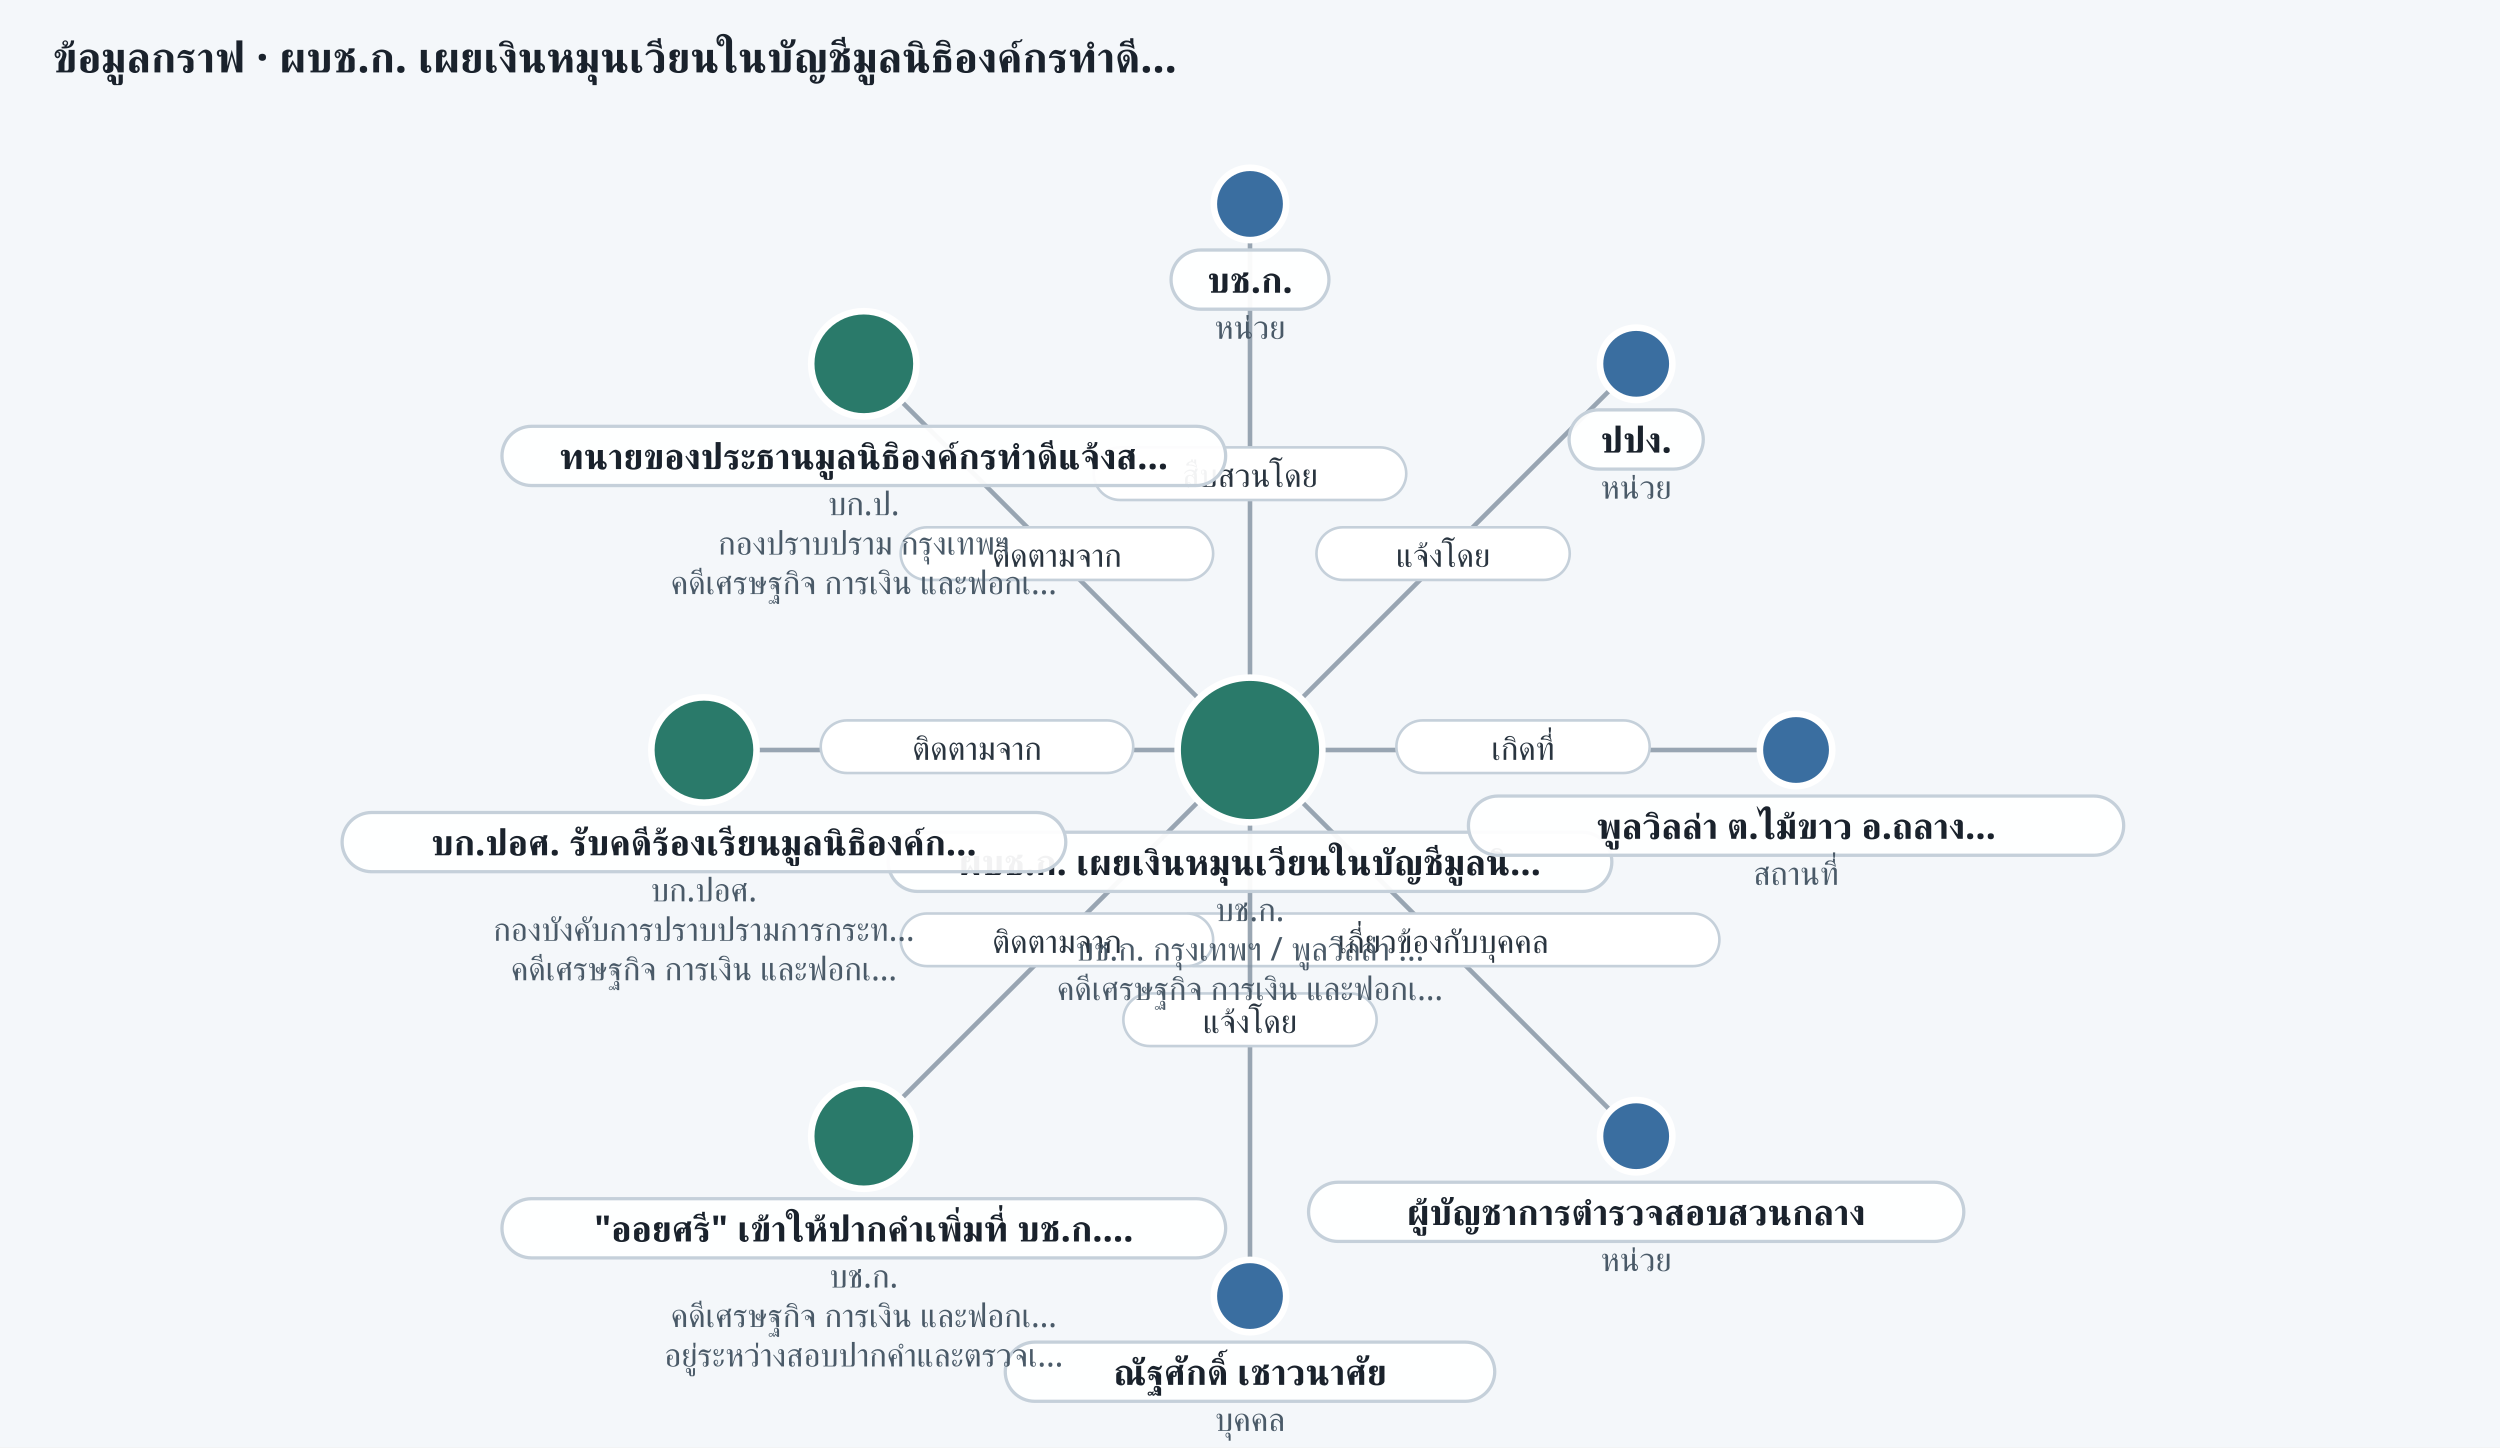
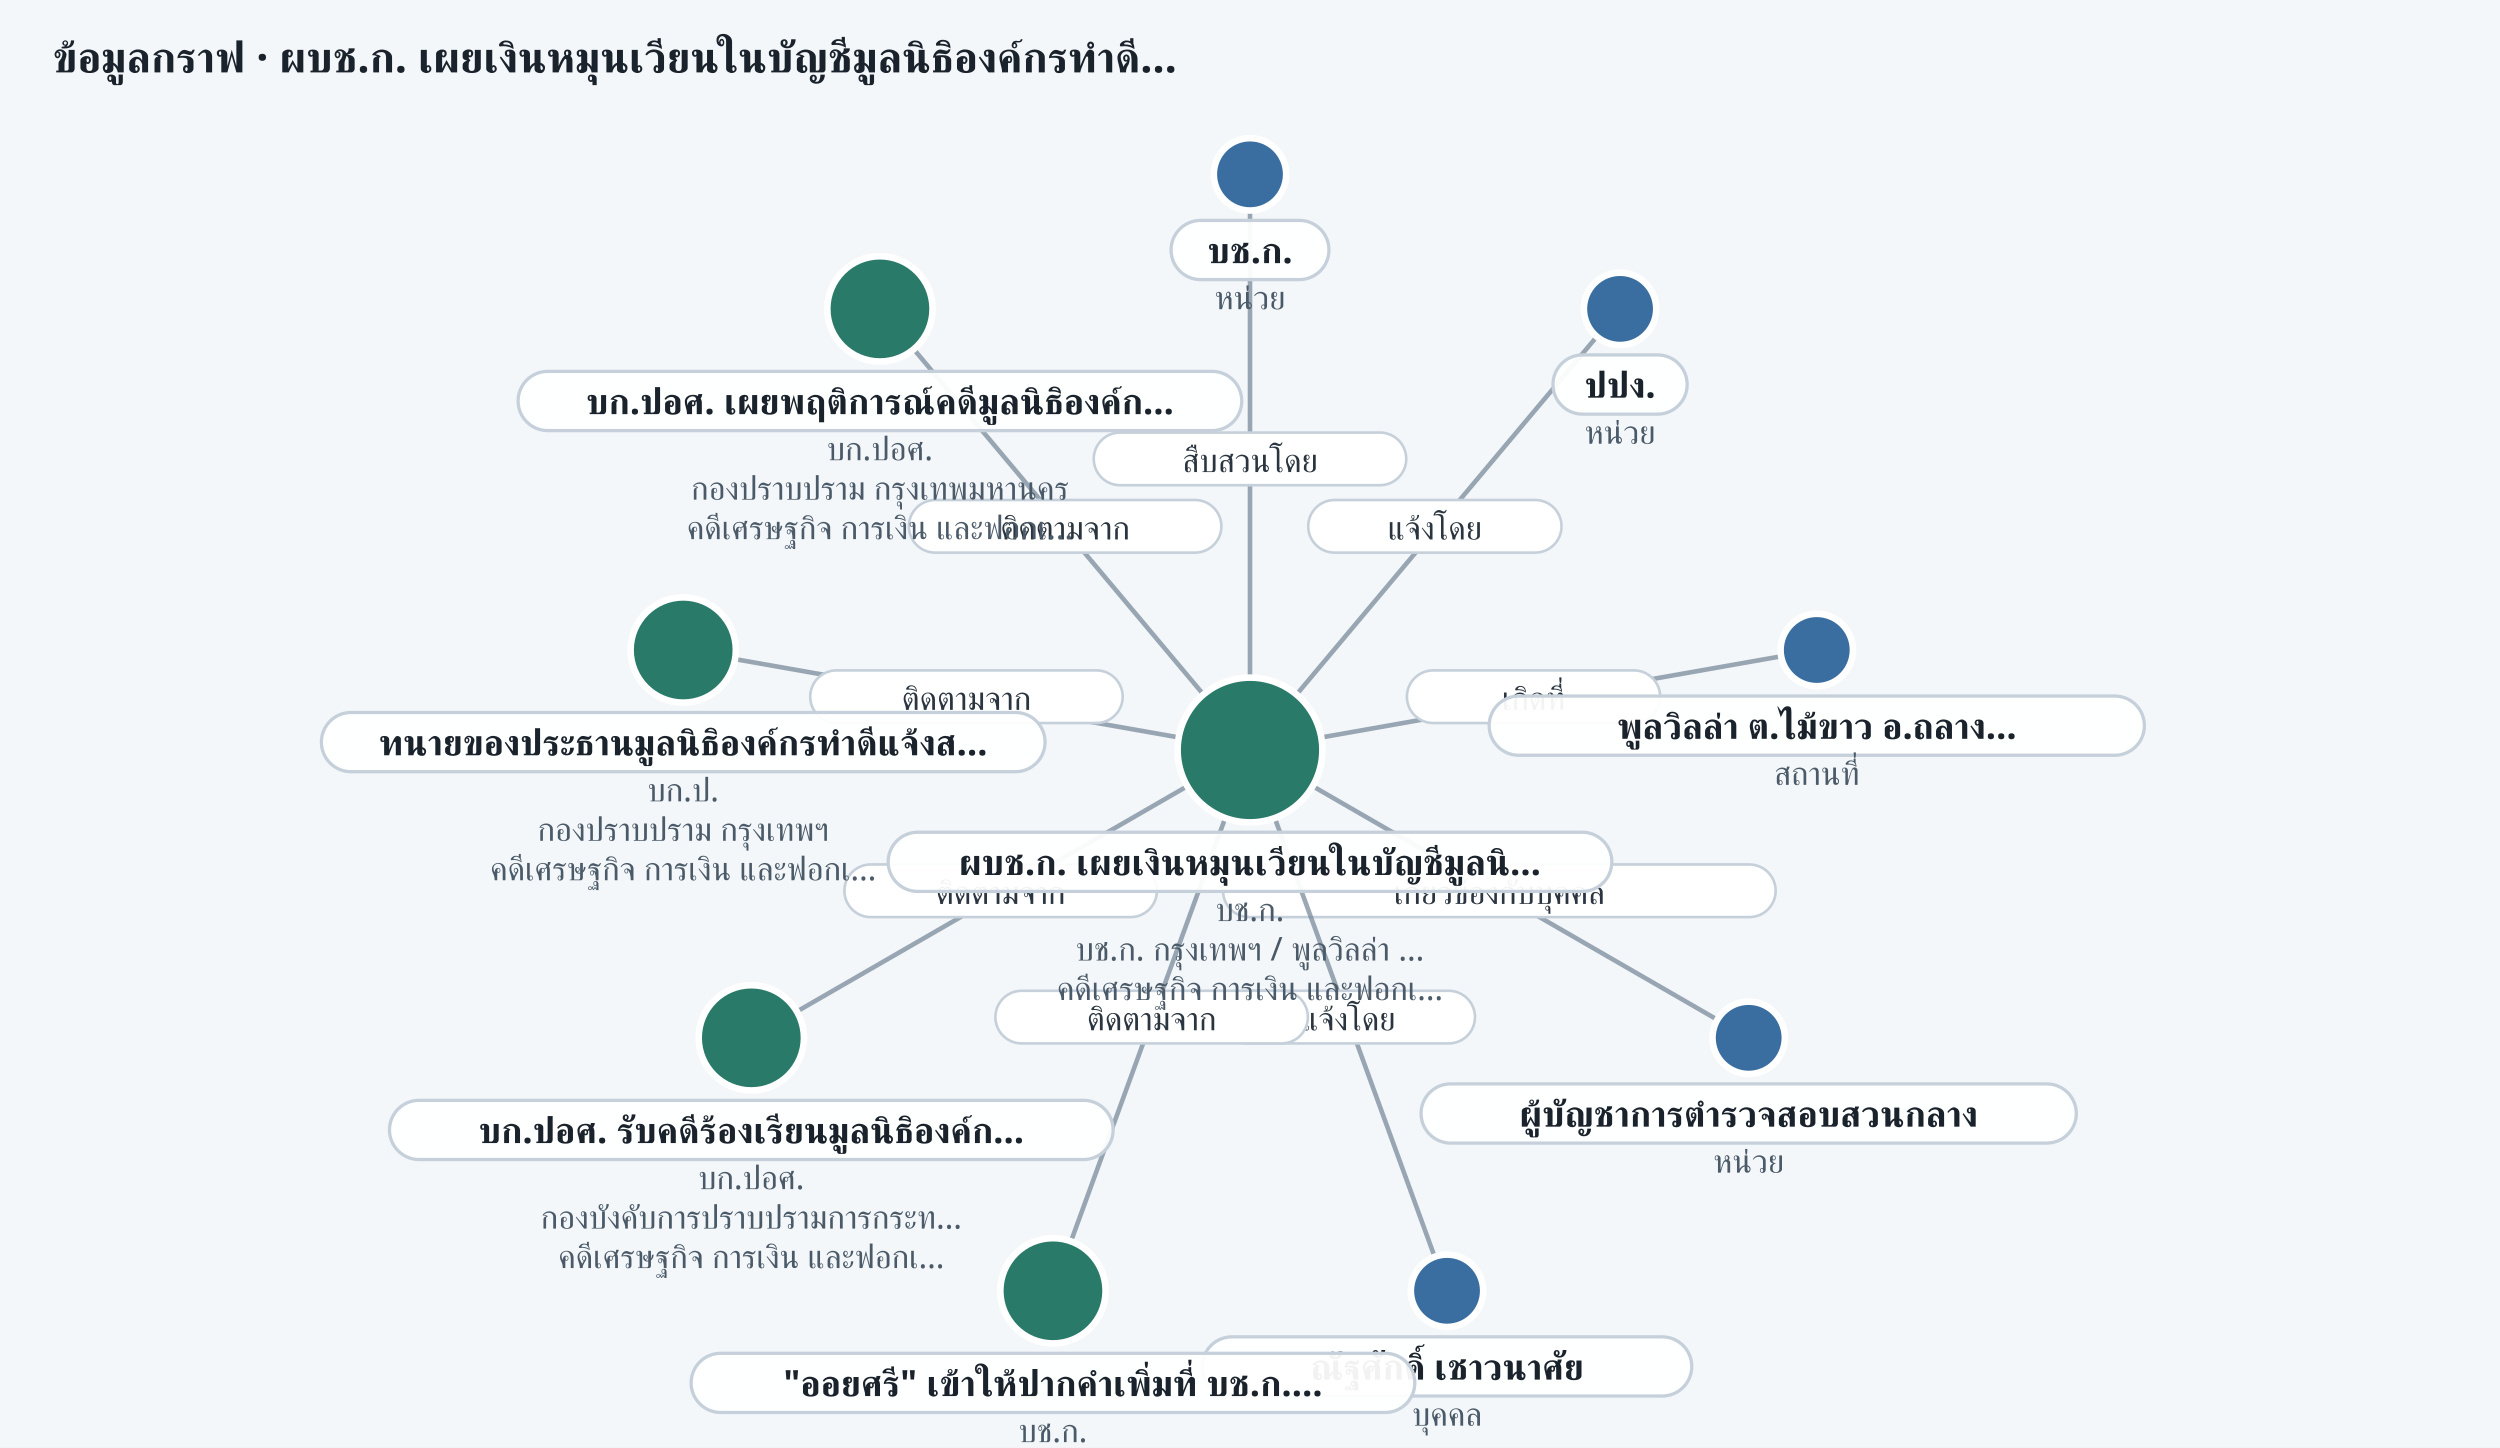
<svg xmlns="http://www.w3.org/2000/svg" width="760" height="440" viewBox="0 0 760 440" role="img" aria-label="ego graph 20261103-econ-02">
  <rect width="100%" height="100%" fill="#f4f7fa" />
  <text x="16" y="22" font-size="13" font-weight="700" fill="#1a222c" font-family="Sarabun, Anuphan, sans-serif">ข้อมูลกราฟ · ผบช.ก. เผยเงินหมุนเวียนในบัญชีมูลนิธิองค์กรทำดี…</text>
-   <line x1="380.0" y1="228.0" x2="380.0" y2="62.0" stroke="#7a8a9a" stroke-width="1.4" opacity="0.75" />
-   <rect x="332.5" y="136.0" width="95.0" height="16" rx="8" fill="#fff" stroke="#c5d0da" stroke-width="0.8" />
-   <text x="380.0" y="148.0" text-anchor="middle" font-size="10" fill="#2a3540" font-family="Sarabun, Anuphan, sans-serif">สืบสวนโดย</text>
-   <line x1="380.0" y1="228.0" x2="497.4" y2="110.6" stroke="#7a8a9a" stroke-width="1.4" opacity="0.75" />
-   <rect x="400.2" y="160.3" width="77.0" height="16" rx="8" fill="#fff" stroke="#c5d0da" stroke-width="0.8" />
-   <text x="438.7" y="172.3" text-anchor="middle" font-size="10" fill="#2a3540" font-family="Sarabun, Anuphan, sans-serif">แจ้งโดย</text>
-   <line x1="380.0" y1="228.0" x2="546.0" y2="228.0" stroke="#7a8a9a" stroke-width="1.4" opacity="0.75" />
-   <rect x="424.5" y="219.0" width="77.0" height="16" rx="8" fill="#fff" stroke="#c5d0da" stroke-width="0.8" />
-   <text x="463.0" y="231.0" text-anchor="middle" font-size="10" fill="#2a3540" font-family="Sarabun, Anuphan, sans-serif">เกิดที่</text>
-   <line x1="380.0" y1="228.0" x2="497.4" y2="345.4" stroke="#7a8a9a" stroke-width="1.4" opacity="0.75" />
-   <rect x="354.7" y="277.7" width="168.0" height="16" rx="8" fill="#fff" stroke="#c5d0da" stroke-width="0.8" />
-   <text x="438.7" y="289.7" text-anchor="middle" font-size="10" fill="#2a3540" font-family="Sarabun, Anuphan, sans-serif">เกี่ยวข้องกับบุคคล</text>
-   <line x1="380.0" y1="228.0" x2="380.0" y2="394.0" stroke="#7a8a9a" stroke-width="1.4" opacity="0.75" />
-   <rect x="341.5" y="302.0" width="77.0" height="16" rx="8" fill="#fff" stroke="#c5d0da" stroke-width="0.8" />
-   <text x="380.0" y="314.0" text-anchor="middle" font-size="10" fill="#2a3540" font-family="Sarabun, Anuphan, sans-serif">แจ้งโดย</text>
-   <line x1="380.0" y1="228.0" x2="262.6" y2="345.4" stroke="#7a8a9a" stroke-width="1.4" opacity="0.75" />
-   <rect x="273.8" y="277.7" width="95.0" height="16" rx="8" fill="#fff" stroke="#c5d0da" stroke-width="0.8" />
-   <text x="321.3" y="289.7" text-anchor="middle" font-size="10" fill="#2a3540" font-family="Sarabun, Anuphan, sans-serif">ติดตามจาก</text>
-   <line x1="380.0" y1="228.0" x2="214.0" y2="228.0" stroke="#7a8a9a" stroke-width="1.4" opacity="0.75" />
-   <rect x="249.5" y="219.0" width="95.0" height="16" rx="8" fill="#fff" stroke="#c5d0da" stroke-width="0.8" />
-   <text x="297.0" y="231.0" text-anchor="middle" font-size="10" fill="#2a3540" font-family="Sarabun, Anuphan, sans-serif">ติดตามจาก</text>
-   <line x1="262.6" y1="110.6" x2="380.0" y2="228.0" stroke="#7a8a9a" stroke-width="1.4" opacity="0.75" />
-   <rect x="273.8" y="160.3" width="95.0" height="16" rx="8" fill="#fff" stroke="#c5d0da" stroke-width="0.8" />
-   <text x="321.3" y="172.3" text-anchor="middle" font-size="10" fill="#2a3540" font-family="Sarabun, Anuphan, sans-serif">ติดตามจาก</text>
+   <line x1="380.0" y1="228.0" x2="380.0" y2="53.0" stroke="#7a8a9a" stroke-width="1.4" opacity="0.75" />
+   <rect x="332.5" y="131.5" width="95.0" height="16" rx="8" fill="#fff" stroke="#c5d0da" stroke-width="0.8" />
+   <text x="380.0" y="143.5" text-anchor="middle" font-size="10" fill="#2a3540" font-family="Sarabun, Anuphan, sans-serif">สืบสวนโดย</text>
+   <line x1="380.0" y1="228.0" x2="492.5" y2="93.9" stroke="#7a8a9a" stroke-width="1.4" opacity="0.75" />
+   <rect x="397.7" y="152.0" width="77.0" height="16" rx="8" fill="#fff" stroke="#c5d0da" stroke-width="0.8" />
+   <text x="436.2" y="164.0" text-anchor="middle" font-size="10" fill="#2a3540" font-family="Sarabun, Anuphan, sans-serif">แจ้งโดย</text>
+   <line x1="380.0" y1="228.0" x2="552.3" y2="197.6" stroke="#7a8a9a" stroke-width="1.4" opacity="0.75" />
+   <rect x="427.7" y="203.8" width="77.0" height="16" rx="8" fill="#fff" stroke="#c5d0da" stroke-width="0.8" />
+   <text x="466.2" y="215.8" text-anchor="middle" font-size="10" fill="#2a3540" font-family="Sarabun, Anuphan, sans-serif">เกิดที่</text>
+   <line x1="380.0" y1="228.0" x2="531.6" y2="315.5" stroke="#7a8a9a" stroke-width="1.4" opacity="0.75" />
+   <rect x="371.8" y="262.8" width="168.0" height="16" rx="8" fill="#fff" stroke="#c5d0da" stroke-width="0.8" />
+   <text x="455.8" y="274.8" text-anchor="middle" font-size="10" fill="#2a3540" font-family="Sarabun, Anuphan, sans-serif">เกี่ยวข้องกับบุคคล</text>
+   <line x1="380.0" y1="228.0" x2="439.9" y2="392.4" stroke="#7a8a9a" stroke-width="1.4" opacity="0.75" />
+   <rect x="371.4" y="301.2" width="77.0" height="16" rx="8" fill="#fff" stroke="#c5d0da" stroke-width="0.8" />
+   <text x="409.9" y="313.2" text-anchor="middle" font-size="10" fill="#2a3540" font-family="Sarabun, Anuphan, sans-serif">แจ้งโดย</text>
+   <line x1="380.0" y1="228.0" x2="320.1" y2="392.4" stroke="#7a8a9a" stroke-width="1.4" opacity="0.75" />
+   <rect x="302.6" y="301.2" width="95.0" height="16" rx="8" fill="#fff" stroke="#c5d0da" stroke-width="0.8" />
+   <text x="350.1" y="313.2" text-anchor="middle" font-size="10" fill="#2a3540" font-family="Sarabun, Anuphan, sans-serif">ติดตามจาก</text>
+   <line x1="380.0" y1="228.0" x2="228.4" y2="315.5" stroke="#7a8a9a" stroke-width="1.4" opacity="0.75" />
+   <rect x="256.7" y="262.8" width="95.0" height="16" rx="8" fill="#fff" stroke="#c5d0da" stroke-width="0.8" />
+   <text x="304.2" y="274.8" text-anchor="middle" font-size="10" fill="#2a3540" font-family="Sarabun, Anuphan, sans-serif">ติดตามจาก</text>
+   <line x1="207.7" y1="197.6" x2="380.0" y2="228.0" stroke="#7a8a9a" stroke-width="1.4" opacity="0.75" />
+   <rect x="246.3" y="203.8" width="95.0" height="16" rx="8" fill="#fff" stroke="#c5d0da" stroke-width="0.8" />
+   <text x="293.8" y="215.8" text-anchor="middle" font-size="10" fill="#2a3540" font-family="Sarabun, Anuphan, sans-serif">ติดตามจาก</text>
+   <line x1="267.5" y1="93.9" x2="380.0" y2="228.0" stroke="#7a8a9a" stroke-width="1.4" opacity="0.75" />
+   <rect x="276.3" y="152.0" width="95.0" height="16" rx="8" fill="#fff" stroke="#c5d0da" stroke-width="0.8" />
+   <text x="323.8" y="164.0" text-anchor="middle" font-size="10" fill="#2a3540" font-family="Sarabun, Anuphan, sans-serif">ติดตามจาก</text>
  <circle cx="380.0" cy="228.0" r="22" fill="#2a7a6a" stroke="#fff" stroke-width="2" />
  <rect x="270.0" y="253.0" width="220.0" height="18" rx="9" fill="rgba(255,255,255,0.94)" stroke="#c5d0da" />
  <text x="380.0" y="266.0" text-anchor="middle" font-size="11" font-weight="600" fill="#1a222c" font-family="Sarabun, Anuphan, sans-serif">ผบช.ก. เผยเงินหมุนเวียนในบัญชีมูลนิ…</text>
  <text x="380.0" y="280.0" text-anchor="middle" font-size="10" fill="#4a5a68" font-family="Sarabun, Anuphan, sans-serif">บช.ก.</text>
  <text x="380.0" y="292.0" text-anchor="middle" font-size="10" fill="#4a5a68" font-family="Sarabun, Anuphan, sans-serif">บช.ก. กรุงเทพฯ / พูลวิลล่า …</text>
  <text x="380.0" y="304.0" text-anchor="middle" font-size="10" fill="#4a5a68" font-family="Sarabun, Anuphan, sans-serif">คดีเศรษฐกิจ การเงิน และฟอกเ…</text>
-   <circle cx="380.0" cy="62.0" r="11" fill="#3a6ea0" stroke="#fff" stroke-width="2" />
-   <rect x="356.0" y="76.0" width="48.0" height="18" rx="9" fill="rgba(255,255,255,0.94)" stroke="#c5d0da" />
-   <text x="380.0" y="89.0" text-anchor="middle" font-size="11" font-weight="600" fill="#1a222c" font-family="Sarabun, Anuphan, sans-serif">บช.ก.</text>
-   <text x="380.0" y="103.0" text-anchor="middle" font-size="10" fill="#4a5a68" font-family="Sarabun, Anuphan, sans-serif">หน่วย</text>
-   <circle cx="497.4" cy="110.6" r="11" fill="#3a6ea0" stroke="#fff" stroke-width="2" />
-   <rect x="477.0" y="124.6" width="40.8" height="18" rx="9" fill="rgba(255,255,255,0.94)" stroke="#c5d0da" />
-   <text x="497.4" y="137.6" text-anchor="middle" font-size="11" font-weight="600" fill="#1a222c" font-family="Sarabun, Anuphan, sans-serif">ปปง.</text>
-   <text x="497.4" y="151.6" text-anchor="middle" font-size="10" fill="#4a5a68" font-family="Sarabun, Anuphan, sans-serif">หน่วย</text>
-   <circle cx="546.0" cy="228.0" r="11" fill="#3a6ea0" stroke="#fff" stroke-width="2" />
-   <rect x="446.4" y="242.0" width="199.2" height="18" rx="9" fill="rgba(255,255,255,0.94)" stroke="#c5d0da" />
-   <text x="546.0" y="255.0" text-anchor="middle" font-size="11" font-weight="600" fill="#1a222c" font-family="Sarabun, Anuphan, sans-serif">พูลวิลล่า ต.ไม้ขาว อ.ถลาง…</text>
-   <text x="546.0" y="269.0" text-anchor="middle" font-size="10" fill="#4a5a68" font-family="Sarabun, Anuphan, sans-serif">สถานที่</text>
-   <circle cx="497.4" cy="345.4" r="11" fill="#3a6ea0" stroke="#fff" stroke-width="2" />
-   <rect x="397.8" y="359.4" width="199.2" height="18" rx="9" fill="rgba(255,255,255,0.94)" stroke="#c5d0da" />
-   <text x="497.4" y="372.4" text-anchor="middle" font-size="11" font-weight="600" fill="#1a222c" font-family="Sarabun, Anuphan, sans-serif">ผู้บัญชาการตำรวจสอบสวนกลาง</text>
-   <text x="497.4" y="386.4" text-anchor="middle" font-size="10" fill="#4a5a68" font-family="Sarabun, Anuphan, sans-serif">หน่วย</text>
-   <circle cx="380.0" cy="394.0" r="11" fill="#3a6ea0" stroke="#fff" stroke-width="2" />
-   <rect x="305.6" y="408.0" width="148.8" height="18" rx="9" fill="rgba(255,255,255,0.94)" stroke="#c5d0da" />
-   <text x="380.0" y="421.0" text-anchor="middle" font-size="11" font-weight="600" fill="#1a222c" font-family="Sarabun, Anuphan, sans-serif">ณัฐศักดิ์ เชาวนาศัย</text>
-   <text x="380.0" y="435.0" text-anchor="middle" font-size="10" fill="#4a5a68" font-family="Sarabun, Anuphan, sans-serif">บุคคล</text>
-   <circle cx="262.6" cy="345.4" r="16" fill="#2a7a6a" stroke="#fff" stroke-width="2" />
-   <rect x="152.6" y="364.4" width="220.0" height="18" rx="9" fill="rgba(255,255,255,0.94)" stroke="#c5d0da" />
-   <text x="262.6" y="377.4" text-anchor="middle" font-size="11" font-weight="600" fill="#1a222c" font-family="Sarabun, Anuphan, sans-serif">"ออยศรี" เข้าให้ปากคำเพิ่มที่ บช.ก.…</text>
-   <text x="262.6" y="391.4" text-anchor="middle" font-size="10" fill="#4a5a68" font-family="Sarabun, Anuphan, sans-serif">บช.ก.</text>
-   <text x="262.6" y="403.4" text-anchor="middle" font-size="10" fill="#4a5a68" font-family="Sarabun, Anuphan, sans-serif">คดีเศรษฐกิจ การเงิน และฟอกเ…</text>
-   <text x="262.6" y="415.4" text-anchor="middle" font-size="10" fill="#4a5a68" font-family="Sarabun, Anuphan, sans-serif">อยู่ระหว่างสอบปากคำและตรวจเ…</text>
-   <circle cx="214.0" cy="228.0" r="16" fill="#2a7a6a" stroke="#fff" stroke-width="2" />
-   <rect x="104.0" y="247.0" width="220.0" height="18" rx="9" fill="rgba(255,255,255,0.94)" stroke="#c5d0da" />
-   <text x="214.0" y="260.0" text-anchor="middle" font-size="11" font-weight="600" fill="#1a222c" font-family="Sarabun, Anuphan, sans-serif">บก.ปอศ. รับคดีร้องเรียนมูลนิธิองค์ก…</text>
-   <text x="214.0" y="274.0" text-anchor="middle" font-size="10" fill="#4a5a68" font-family="Sarabun, Anuphan, sans-serif">บก.ปอศ.</text>
-   <text x="214.0" y="286.0" text-anchor="middle" font-size="10" fill="#4a5a68" font-family="Sarabun, Anuphan, sans-serif">กองบังคับการปราบปรามการกระท…</text>
-   <text x="214.0" y="298.0" text-anchor="middle" font-size="10" fill="#4a5a68" font-family="Sarabun, Anuphan, sans-serif">คดีเศรษฐกิจ การเงิน และฟอกเ…</text>
-   <circle cx="262.6" cy="110.6" r="16" fill="#2a7a6a" stroke="#fff" stroke-width="2" />
-   <rect x="152.6" y="129.6" width="220.0" height="18" rx="9" fill="rgba(255,255,255,0.94)" stroke="#c5d0da" />
-   <text x="262.6" y="142.6" text-anchor="middle" font-size="11" font-weight="600" fill="#1a222c" font-family="Sarabun, Anuphan, sans-serif">ทนายของประธานมูลนิธิองค์กรทำดีแจ้งส…</text>
-   <text x="262.6" y="156.6" text-anchor="middle" font-size="10" fill="#4a5a68" font-family="Sarabun, Anuphan, sans-serif">บก.ป.</text>
-   <text x="262.6" y="168.6" text-anchor="middle" font-size="10" fill="#4a5a68" font-family="Sarabun, Anuphan, sans-serif">กองปราบปราม กรุงเทพฯ</text>
-   <text x="262.6" y="180.6" text-anchor="middle" font-size="10" fill="#4a5a68" font-family="Sarabun, Anuphan, sans-serif">คดีเศรษฐกิจ การเงิน และฟอกเ…</text>
+   <circle cx="380.0" cy="53.0" r="11" fill="#3a6ea0" stroke="#fff" stroke-width="2" />
+   <rect x="356.0" y="67.0" width="48.0" height="18" rx="9" fill="rgba(255,255,255,0.94)" stroke="#c5d0da" />
+   <text x="380.0" y="80.0" text-anchor="middle" font-size="11" font-weight="600" fill="#1a222c" font-family="Sarabun, Anuphan, sans-serif">บช.ก.</text>
+   <text x="380.0" y="94.0" text-anchor="middle" font-size="10" fill="#4a5a68" font-family="Sarabun, Anuphan, sans-serif">หน่วย</text>
+   <circle cx="492.5" cy="93.9" r="11" fill="#3a6ea0" stroke="#fff" stroke-width="2" />
+   <rect x="472.1" y="107.9" width="40.8" height="18" rx="9" fill="rgba(255,255,255,0.94)" stroke="#c5d0da" />
+   <text x="492.5" y="120.9" text-anchor="middle" font-size="11" font-weight="600" fill="#1a222c" font-family="Sarabun, Anuphan, sans-serif">ปปง.</text>
+   <text x="492.5" y="134.9" text-anchor="middle" font-size="10" fill="#4a5a68" font-family="Sarabun, Anuphan, sans-serif">หน่วย</text>
+   <circle cx="552.3" cy="197.6" r="11" fill="#3a6ea0" stroke="#fff" stroke-width="2" />
+   <rect x="452.7" y="211.6" width="199.2" height="18" rx="9" fill="rgba(255,255,255,0.94)" stroke="#c5d0da" />
+   <text x="552.3" y="224.6" text-anchor="middle" font-size="11" font-weight="600" fill="#1a222c" font-family="Sarabun, Anuphan, sans-serif">พูลวิลล่า ต.ไม้ขาว อ.ถลาง…</text>
+   <text x="552.3" y="238.6" text-anchor="middle" font-size="10" fill="#4a5a68" font-family="Sarabun, Anuphan, sans-serif">สถานที่</text>
+   <circle cx="531.6" cy="315.5" r="11" fill="#3a6ea0" stroke="#fff" stroke-width="2" />
+   <rect x="432.0" y="329.5" width="199.2" height="18" rx="9" fill="rgba(255,255,255,0.94)" stroke="#c5d0da" />
+   <text x="531.6" y="342.5" text-anchor="middle" font-size="11" font-weight="600" fill="#1a222c" font-family="Sarabun, Anuphan, sans-serif">ผู้บัญชาการตำรวจสอบสวนกลาง</text>
+   <text x="531.6" y="356.5" text-anchor="middle" font-size="10" fill="#4a5a68" font-family="Sarabun, Anuphan, sans-serif">หน่วย</text>
+   <circle cx="439.9" cy="392.4" r="11" fill="#3a6ea0" stroke="#fff" stroke-width="2" />
+   <rect x="365.5" y="406.4" width="148.8" height="18" rx="9" fill="rgba(255,255,255,0.94)" stroke="#c5d0da" />
+   <text x="439.9" y="419.4" text-anchor="middle" font-size="11" font-weight="600" fill="#1a222c" font-family="Sarabun, Anuphan, sans-serif">ณัฐศักดิ์ เชาวนาศัย</text>
+   <text x="439.9" y="433.4" text-anchor="middle" font-size="10" fill="#4a5a68" font-family="Sarabun, Anuphan, sans-serif">บุคคล</text>
+   <circle cx="320.1" cy="392.4" r="16" fill="#2a7a6a" stroke="#fff" stroke-width="2" />
+   <rect x="210.1" y="411.4" width="220.0" height="18" rx="9" fill="rgba(255,255,255,0.94)" stroke="#c5d0da" />
+   <text x="320.1" y="424.4" text-anchor="middle" font-size="11" font-weight="600" fill="#1a222c" font-family="Sarabun, Anuphan, sans-serif">"ออยศรี" เข้าให้ปากคำเพิ่มที่ บช.ก.…</text>
+   <text x="320.1" y="438.4" text-anchor="middle" font-size="10" fill="#4a5a68" font-family="Sarabun, Anuphan, sans-serif">บช.ก.</text>
+   <text x="320.1" y="450.4" text-anchor="middle" font-size="10" fill="#4a5a68" font-family="Sarabun, Anuphan, sans-serif">คดีเศรษฐกิจ การเงิน และฟอกเ…</text>
+   <text x="320.1" y="462.4" text-anchor="middle" font-size="10" fill="#4a5a68" font-family="Sarabun, Anuphan, sans-serif">อยู่ระหว่างสอบปากคำและตรวจเ…</text>
+   <circle cx="228.4" cy="315.5" r="16" fill="#2a7a6a" stroke="#fff" stroke-width="2" />
+   <rect x="118.4" y="334.5" width="220.0" height="18" rx="9" fill="rgba(255,255,255,0.94)" stroke="#c5d0da" />
+   <text x="228.4" y="347.5" text-anchor="middle" font-size="11" font-weight="600" fill="#1a222c" font-family="Sarabun, Anuphan, sans-serif">บก.ปอศ. รับคดีร้องเรียนมูลนิธิองค์ก…</text>
+   <text x="228.4" y="361.5" text-anchor="middle" font-size="10" fill="#4a5a68" font-family="Sarabun, Anuphan, sans-serif">บก.ปอศ.</text>
+   <text x="228.4" y="373.5" text-anchor="middle" font-size="10" fill="#4a5a68" font-family="Sarabun, Anuphan, sans-serif">กองบังคับการปราบปรามการกระท…</text>
+   <text x="228.4" y="385.5" text-anchor="middle" font-size="10" fill="#4a5a68" font-family="Sarabun, Anuphan, sans-serif">คดีเศรษฐกิจ การเงิน และฟอกเ…</text>
+   <circle cx="207.7" cy="197.6" r="16" fill="#2a7a6a" stroke="#fff" stroke-width="2" />
+   <rect x="97.7" y="216.6" width="220.0" height="18" rx="9" fill="rgba(255,255,255,0.94)" stroke="#c5d0da" />
+   <text x="207.7" y="229.6" text-anchor="middle" font-size="11" font-weight="600" fill="#1a222c" font-family="Sarabun, Anuphan, sans-serif">ทนายของประธานมูลนิธิองค์กรทำดีแจ้งส…</text>
+   <text x="207.7" y="243.6" text-anchor="middle" font-size="10" fill="#4a5a68" font-family="Sarabun, Anuphan, sans-serif">บก.ป.</text>
+   <text x="207.7" y="255.6" text-anchor="middle" font-size="10" fill="#4a5a68" font-family="Sarabun, Anuphan, sans-serif">กองปราบปราม กรุงเทพฯ</text>
+   <text x="207.7" y="267.6" text-anchor="middle" font-size="10" fill="#4a5a68" font-family="Sarabun, Anuphan, sans-serif">คดีเศรษฐกิจ การเงิน และฟอกเ…</text>
+   <circle cx="267.5" cy="93.9" r="16" fill="#2a7a6a" stroke="#fff" stroke-width="2" />
+   <rect x="157.5" y="112.9" width="220.0" height="18" rx="9" fill="rgba(255,255,255,0.94)" stroke="#c5d0da" />
+   <text x="267.5" y="125.9" text-anchor="middle" font-size="11" font-weight="600" fill="#1a222c" font-family="Sarabun, Anuphan, sans-serif">บก.ปอศ. เผยพฤติการณ์คดีมูลนิธิองค์ก…</text>
+   <text x="267.5" y="139.9" text-anchor="middle" font-size="10" fill="#4a5a68" font-family="Sarabun, Anuphan, sans-serif">บก.ปอศ.</text>
+   <text x="267.5" y="151.9" text-anchor="middle" font-size="10" fill="#4a5a68" font-family="Sarabun, Anuphan, sans-serif">กองปราบปราม กรุงเทพมหานคร</text>
+   <text x="267.5" y="163.9" text-anchor="middle" font-size="10" fill="#4a5a68" font-family="Sarabun, Anuphan, sans-serif">คดีเศรษฐกิจ การเงิน และฟอกเ…</text>
</svg>
